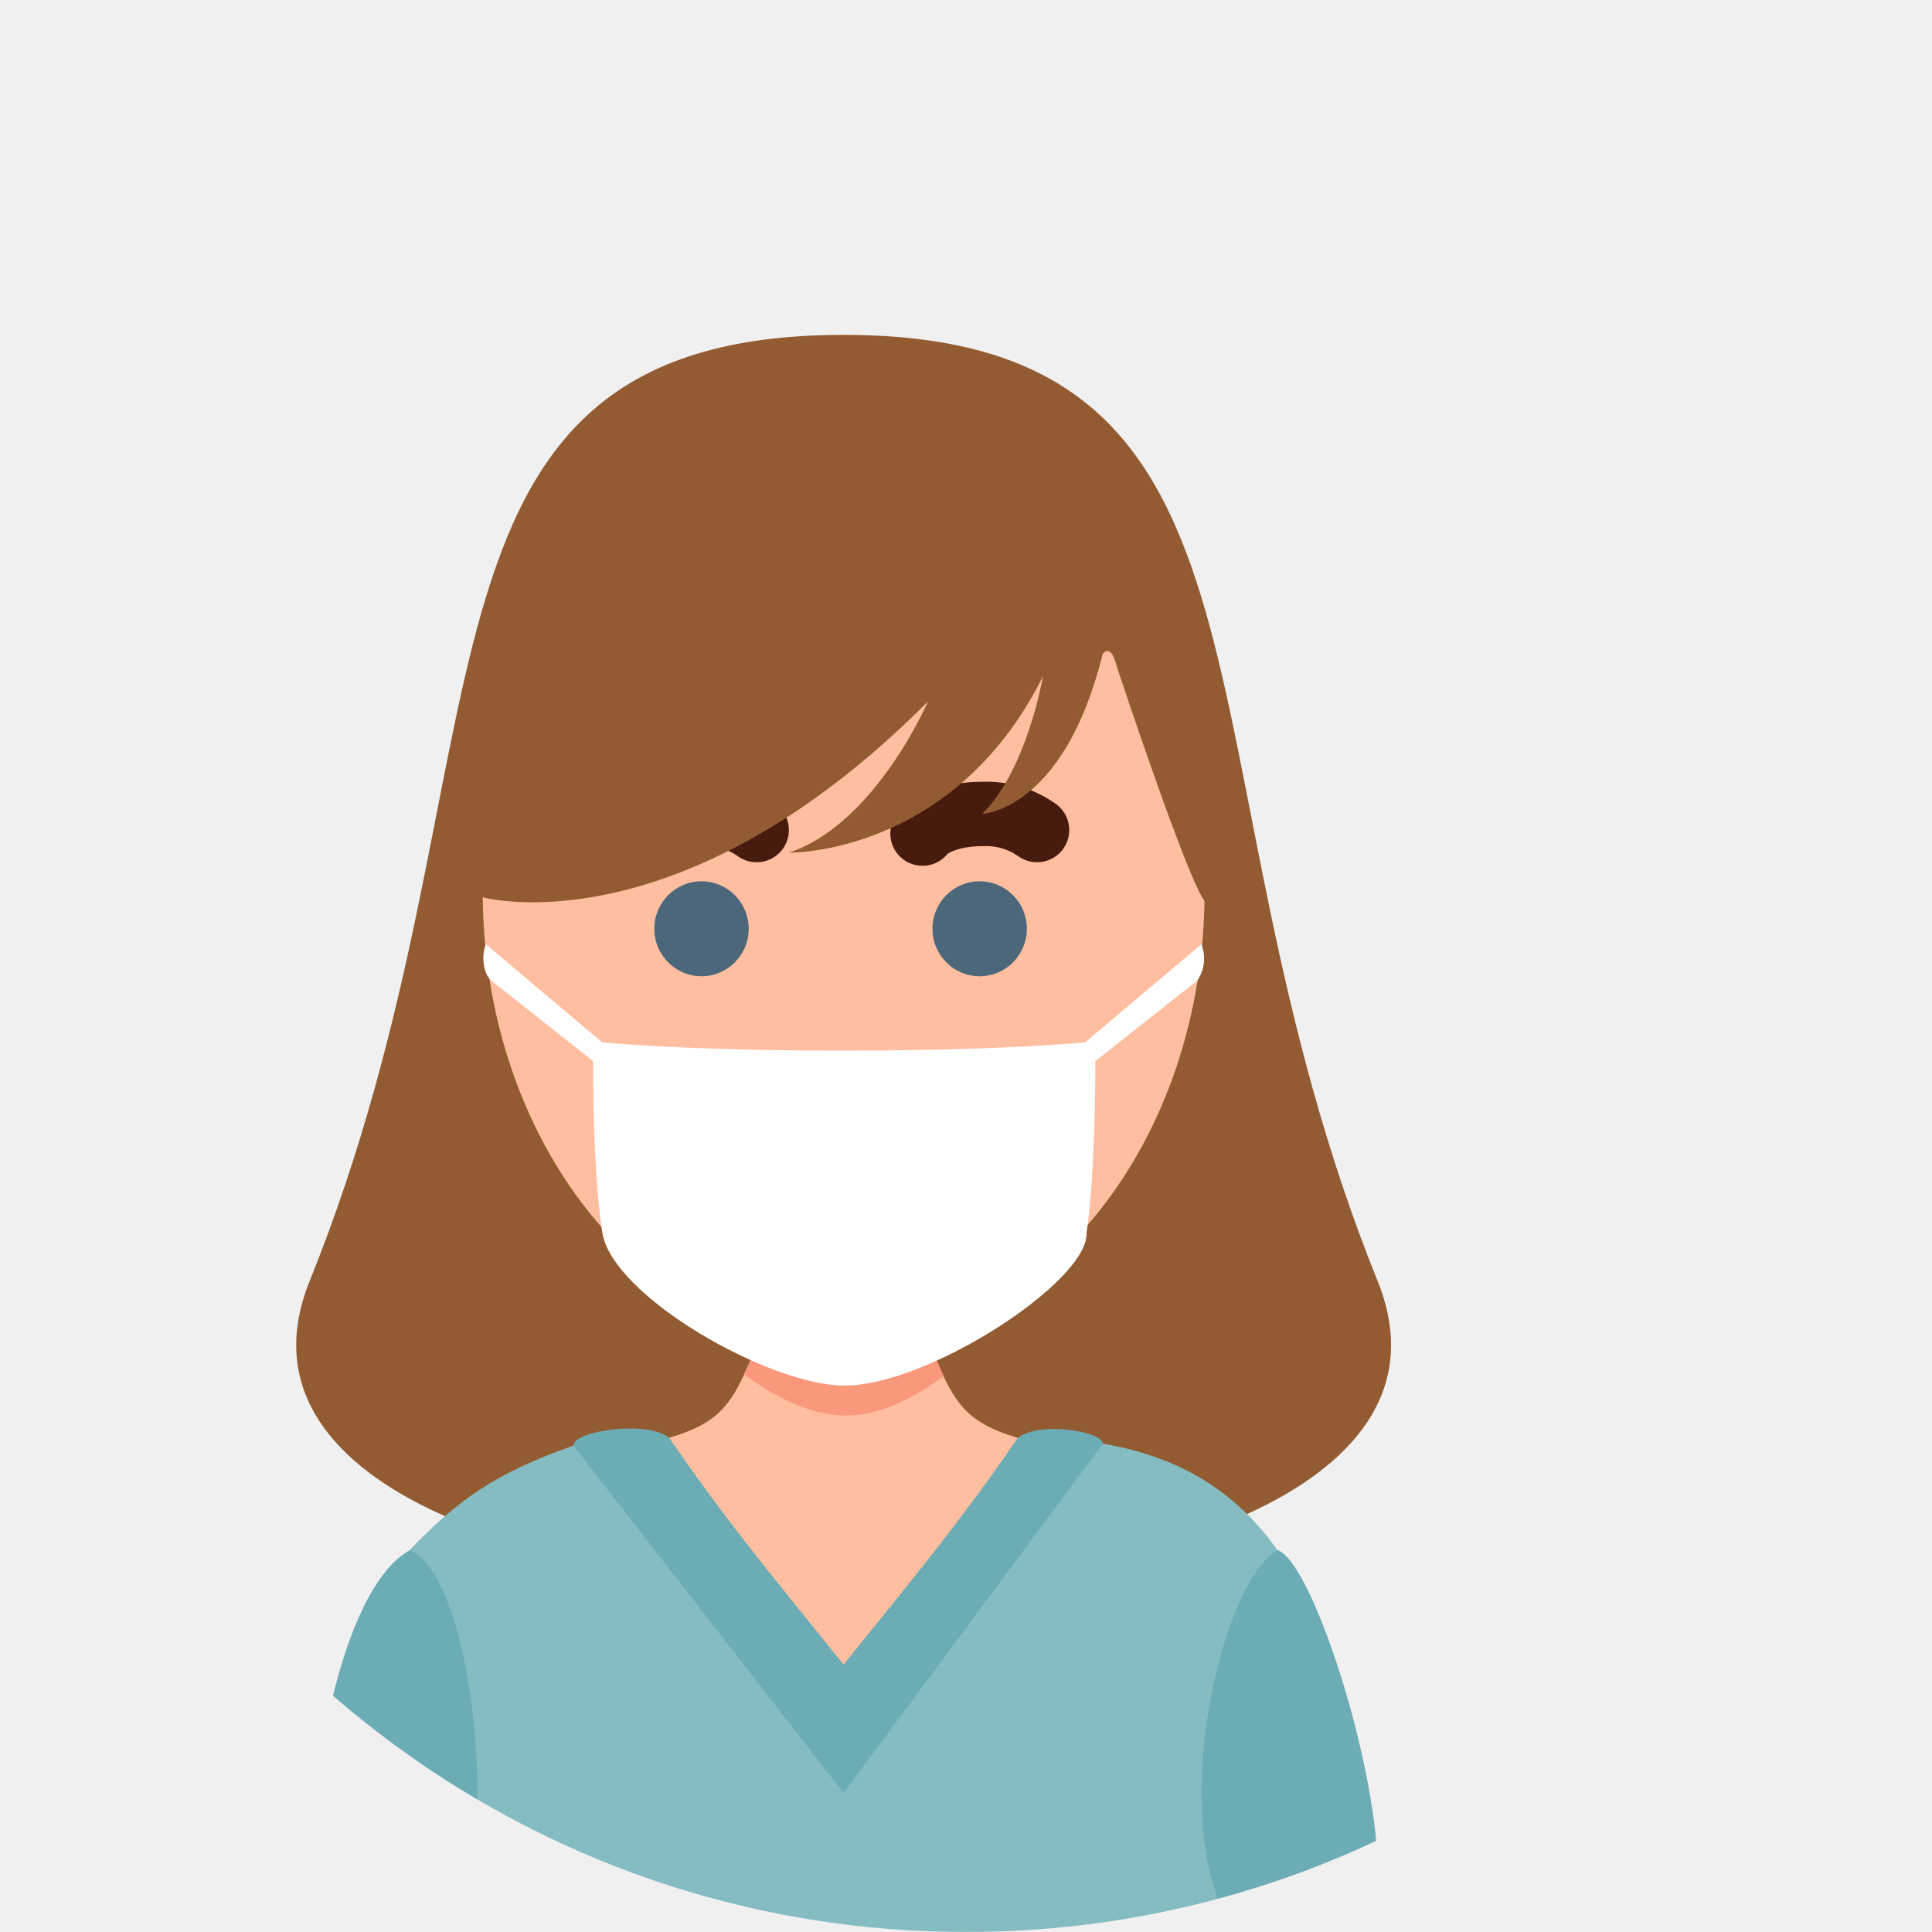
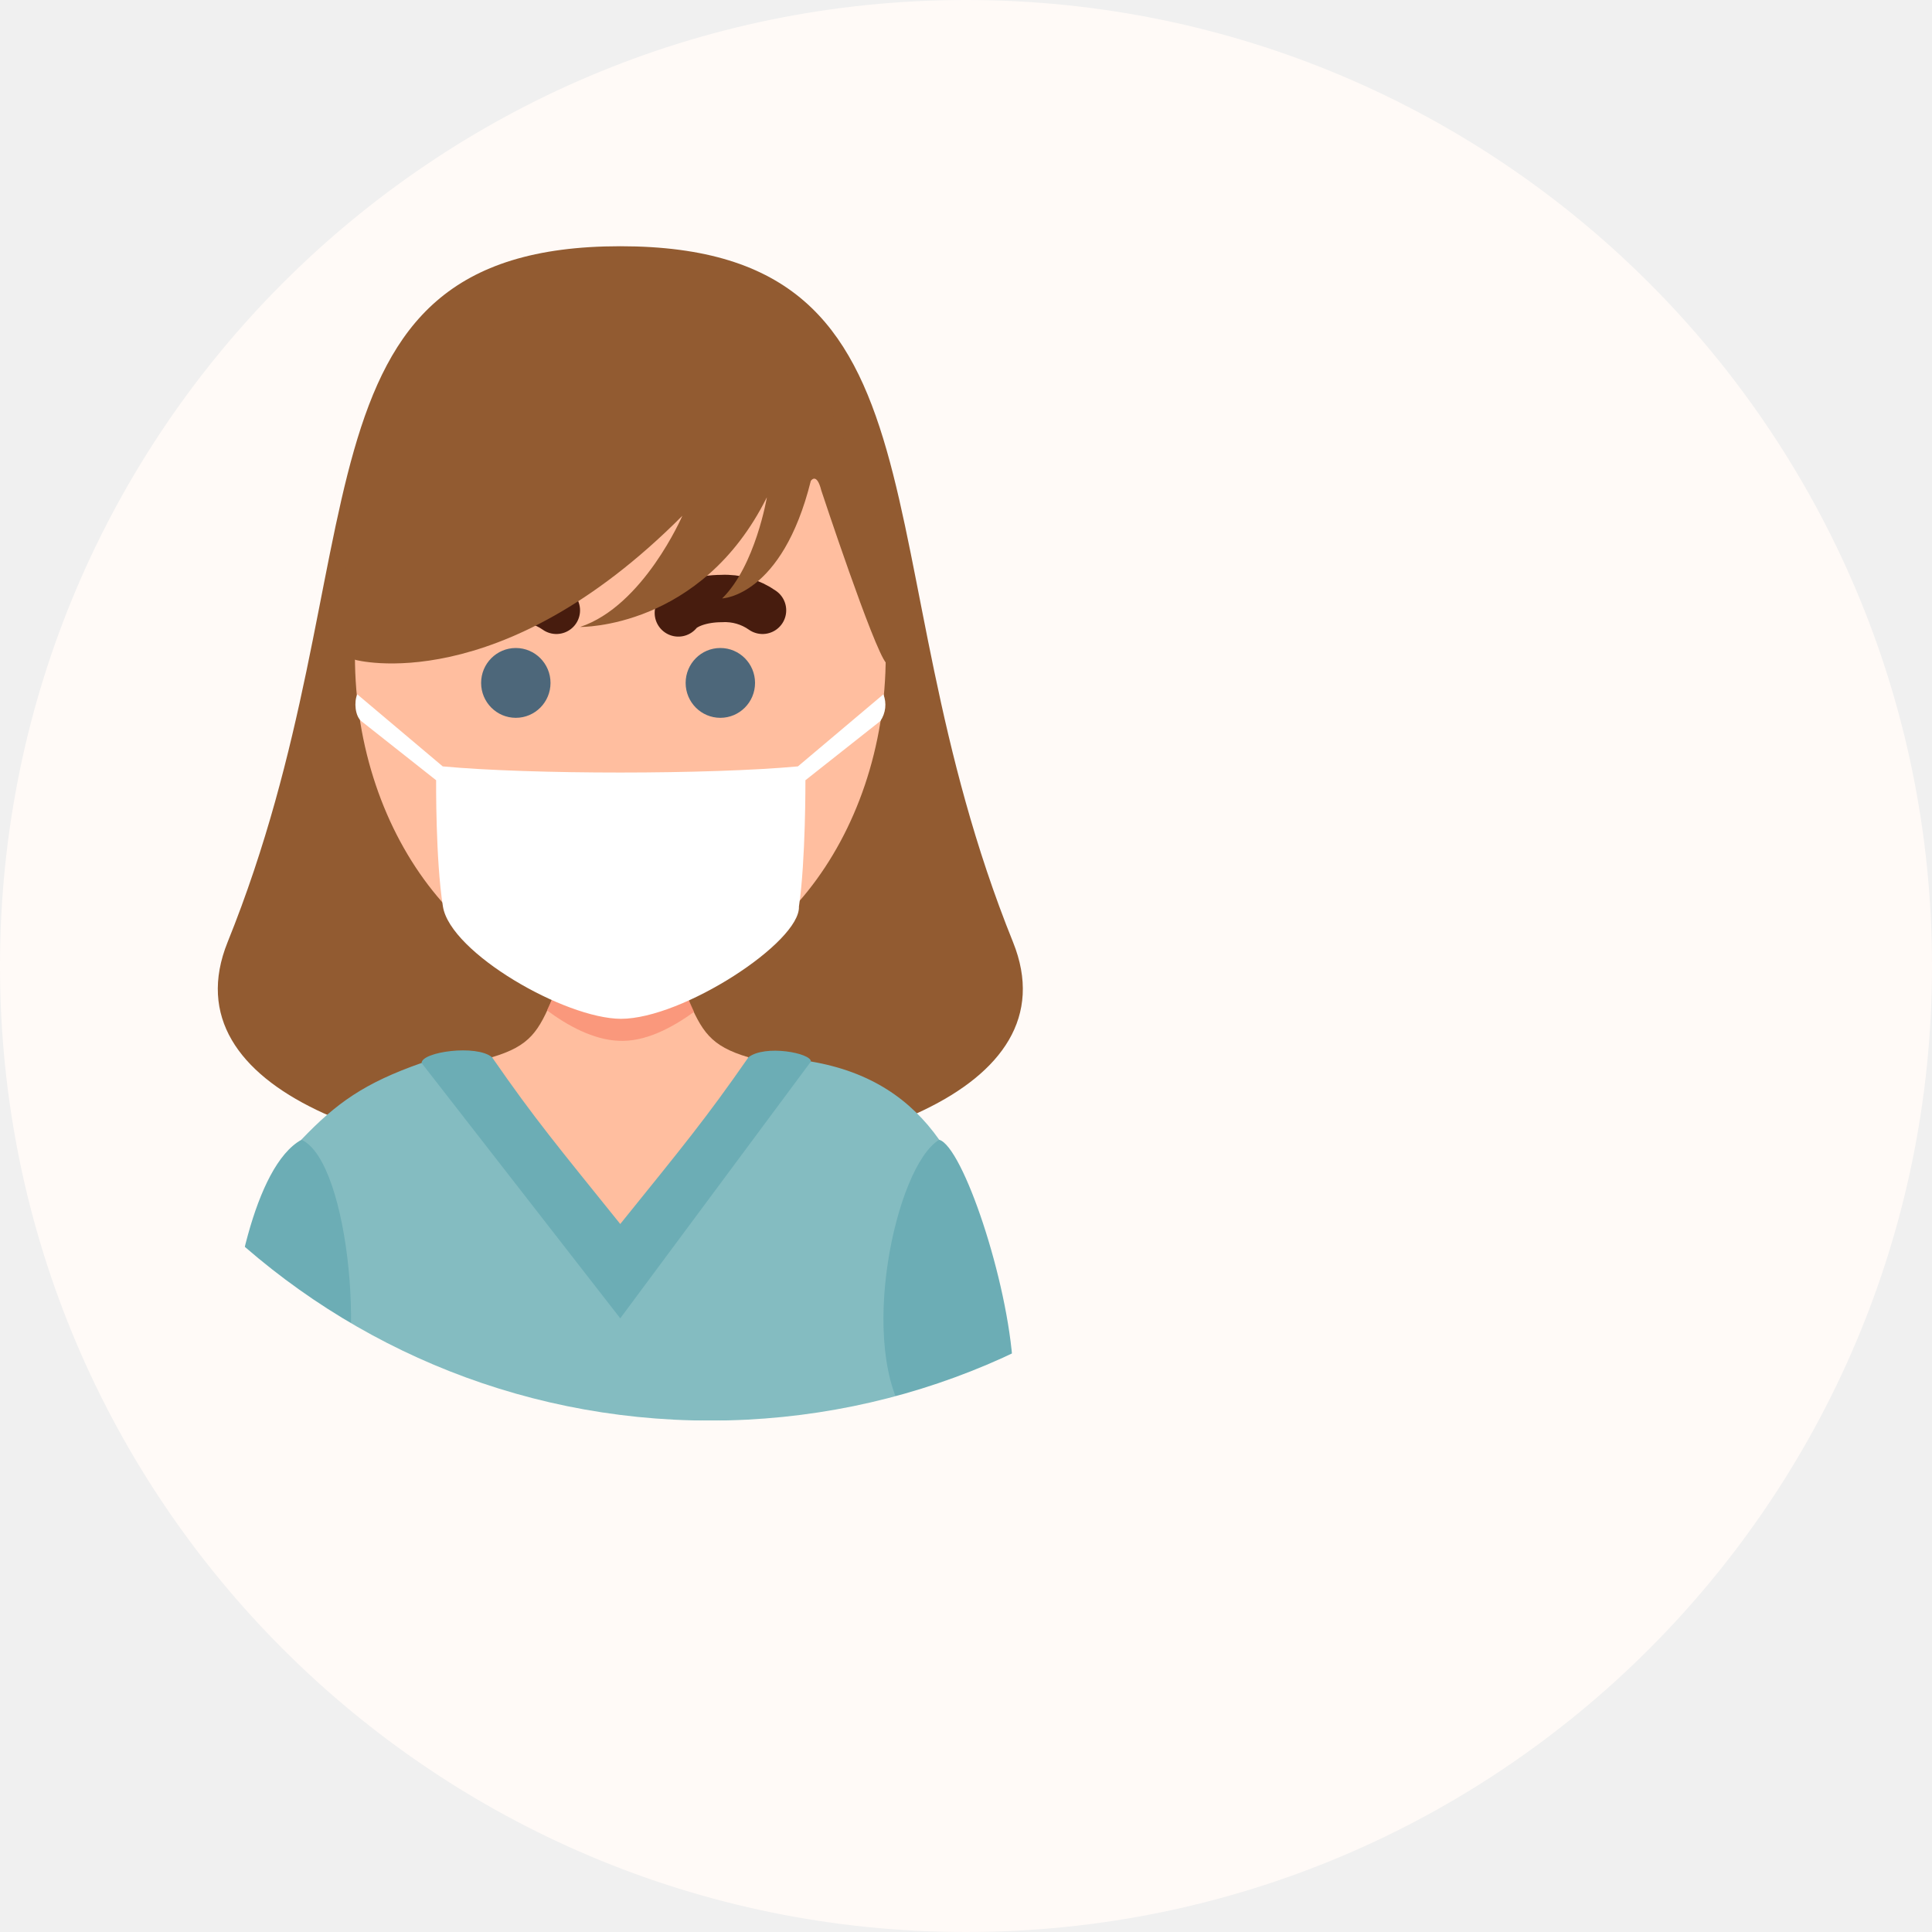
- <svg xmlns="http://www.w3.org/2000/svg" width="150" height="150" viewBox="0 0 150 150" fill="none">
-   <mask id="mask0" mask-type="alpha" maskUnits="userSpaceOnUse" x="0" y="0" width="150" height="150">
+ <svg xmlns="http://www.w3.org/2000/svg" width="204" height="204" viewBox="0 0 204 204" fill="none">
+   <circle cx="102" cy="102" r="102" fill="#FFFAF7" />
+   <mask id="mask0" mask-type="alpha" maskUnits="userSpaceOnUse" x="0" y="0" width="204" height="204">
    <circle cx="75" cy="75" r="75" fill="#FCECE5" />
  </mask>
  <g mask="url(#mask0)">
    <g clip-path="url(#clip0)">
      <path d="M106.963 99.473C90.587 58.912 101.572 26 65.5 26C29.428 26 40.413 58.927 24.036 99.473C11.331 130.98 119.669 130.98 106.963 99.473Z" fill="#925B31" />
      <path d="M65.5 104.348C80.978 104.348 93.524 88.617 93.524 69.212C93.524 49.807 80.978 34.076 65.5 34.076C50.023 34.076 37.477 49.807 37.477 69.212C37.477 88.617 50.023 104.348 65.5 104.348Z" fill="#FFBE9F" />
      <path d="M58.416 105.239C56.876 108.911 55.99 110.44 51.938 111.635C51.463 114.257 58.877 122.774 65.478 130.293C72.072 122.774 79.494 114.257 79.019 111.635C74.987 110.44 74.102 108.911 72.54 105.239C72.468 104.964 58.639 105.232 58.416 105.239Z" fill="#FFBE9F" />
      <path d="M54.465 75.795C56.488 75.795 58.129 74.145 58.129 72.109C58.129 70.073 56.488 68.422 54.465 68.422C52.441 68.422 50.801 70.073 50.801 72.109C50.801 74.145 52.441 75.795 54.465 75.795Z" fill="#4D677A" />
      <path d="M76.061 75.795C78.084 75.795 79.725 74.145 79.725 72.109C79.725 70.073 78.084 68.422 76.061 68.422C74.037 68.422 72.397 70.073 72.397 72.109C72.397 74.145 74.037 75.795 76.061 75.795Z" fill="#4D677A" />
      <path d="M49.857 64.721C50.577 63.83 52.37 63.2 54.428 63.2C55.966 63.116 57.487 63.555 58.748 64.445" stroke="#471C0E" stroke-width="5" stroke-linecap="round" stroke-linejoin="round" />
      <path d="M71.626 64.72C72.346 63.829 74.145 63.199 76.197 63.199C77.735 63.117 79.255 63.556 80.516 64.445" stroke="#471C0E" stroke-width="5" stroke-linecap="round" stroke-linejoin="round" />
      <path d="M37.498 69.669C37.498 69.669 52.723 73.877 72.051 54.459C72.051 54.459 67.948 63.983 61.253 66.2C61.253 66.2 74.038 66.439 80.977 52.503C80.977 52.503 79.76 59.746 76.255 63.187C76.255 63.187 82.575 62.991 85.613 50.779C85.613 50.779 86.225 49.809 86.721 51.786C86.721 51.786 92.25 68.525 93.574 70.017L95.943 63.187L87.506 42.616L79.062 36.482L66.465 31.578L54.465 33.505L46.23 37.85L39.96 46.136L34.921 66.569L37.498 69.669Z" fill="#925B31" />
      <path opacity="0.77" d="M73.289 106.838C73.059 106.353 72.829 105.824 72.569 105.238C72.454 104.962 58.626 105.238 58.403 105.238C58.182 105.774 57.966 106.256 57.755 106.686C59.979 108.33 62.657 109.779 65.284 109.895C68.099 110.054 70.971 108.526 73.289 106.838Z" fill="#F98D72" />
      <path d="M93.279 73.311L84.252 80.923C74.894 81.785 56.106 81.792 46.748 80.923L37.721 73.311C37.368 74.144 37.498 75.578 38.131 76.128L46.05 82.386C46.05 82.386 45.985 90.831 46.769 95.72C47.554 100.609 59.64 107.555 65.565 107.577C72.094 107.577 84.525 99.472 84.36 95.72C85.08 90.831 85.044 82.386 85.044 82.386L92.962 76.128C93.239 75.72 93.412 75.25 93.468 74.759C93.523 74.268 93.458 73.771 93.279 73.311Z" fill="white" />
      <path d="M35.079 149.994H95.921C93.523 142.657 95.812 126.816 99.174 120.348C96.151 116.068 91.925 113.156 85.634 112.084C77.113 117.977 70.186 125.913 65.478 135.175C62.246 126.215 49.958 113.308 44.502 112.243C38.476 114.358 35.525 116.459 31.811 120.348C35.64 128.511 36.101 140.6 35.079 149.994Z" fill="#84BCC1" />
      <path d="M35.878 149.993V148.74C33.956 148.74 28.463 146.828 26.088 144.438L26.189 149.993H35.878Z" fill="#FBCBA6" />
      <path d="M104.775 149.993L104.876 144.438C102.5 146.828 97.001 148.74 95.086 148.74V149.993H104.775Z" fill="#FBCBA6" />
      <path d="M95.914 149.993C100.233 148.545 103.623 147.096 106.963 144.336C106.438 135.174 101.644 121.065 99.175 120.348C94.56 123.086 90.4 142.381 95.914 149.993Z" fill="#6CADB5" />
      <path d="M31.832 120.348C26.851 123.086 24.353 136.326 24.036 144.336C27.376 147.081 30.767 148.545 35.079 149.993C38.836 144.438 37.001 122.673 31.832 120.348Z" fill="#6CADB5" />
      <path d="M85.627 112.083C85.627 111.185 80.79 110.279 79.033 111.634C74.506 118.152 72.101 121.05 65.493 129.241C58.885 121.028 56.48 118.174 51.953 111.634C50.311 110.258 44.517 111.062 44.517 112.242L65.493 139.201L85.627 112.083Z" fill="#6CADB5" />
    </g>
  </g>
  <defs>
    <clipPath id="clip0">
      <rect width="85" height="124" fill="white" transform="translate(23 26)" />
    </clipPath>
  </defs>
</svg>
